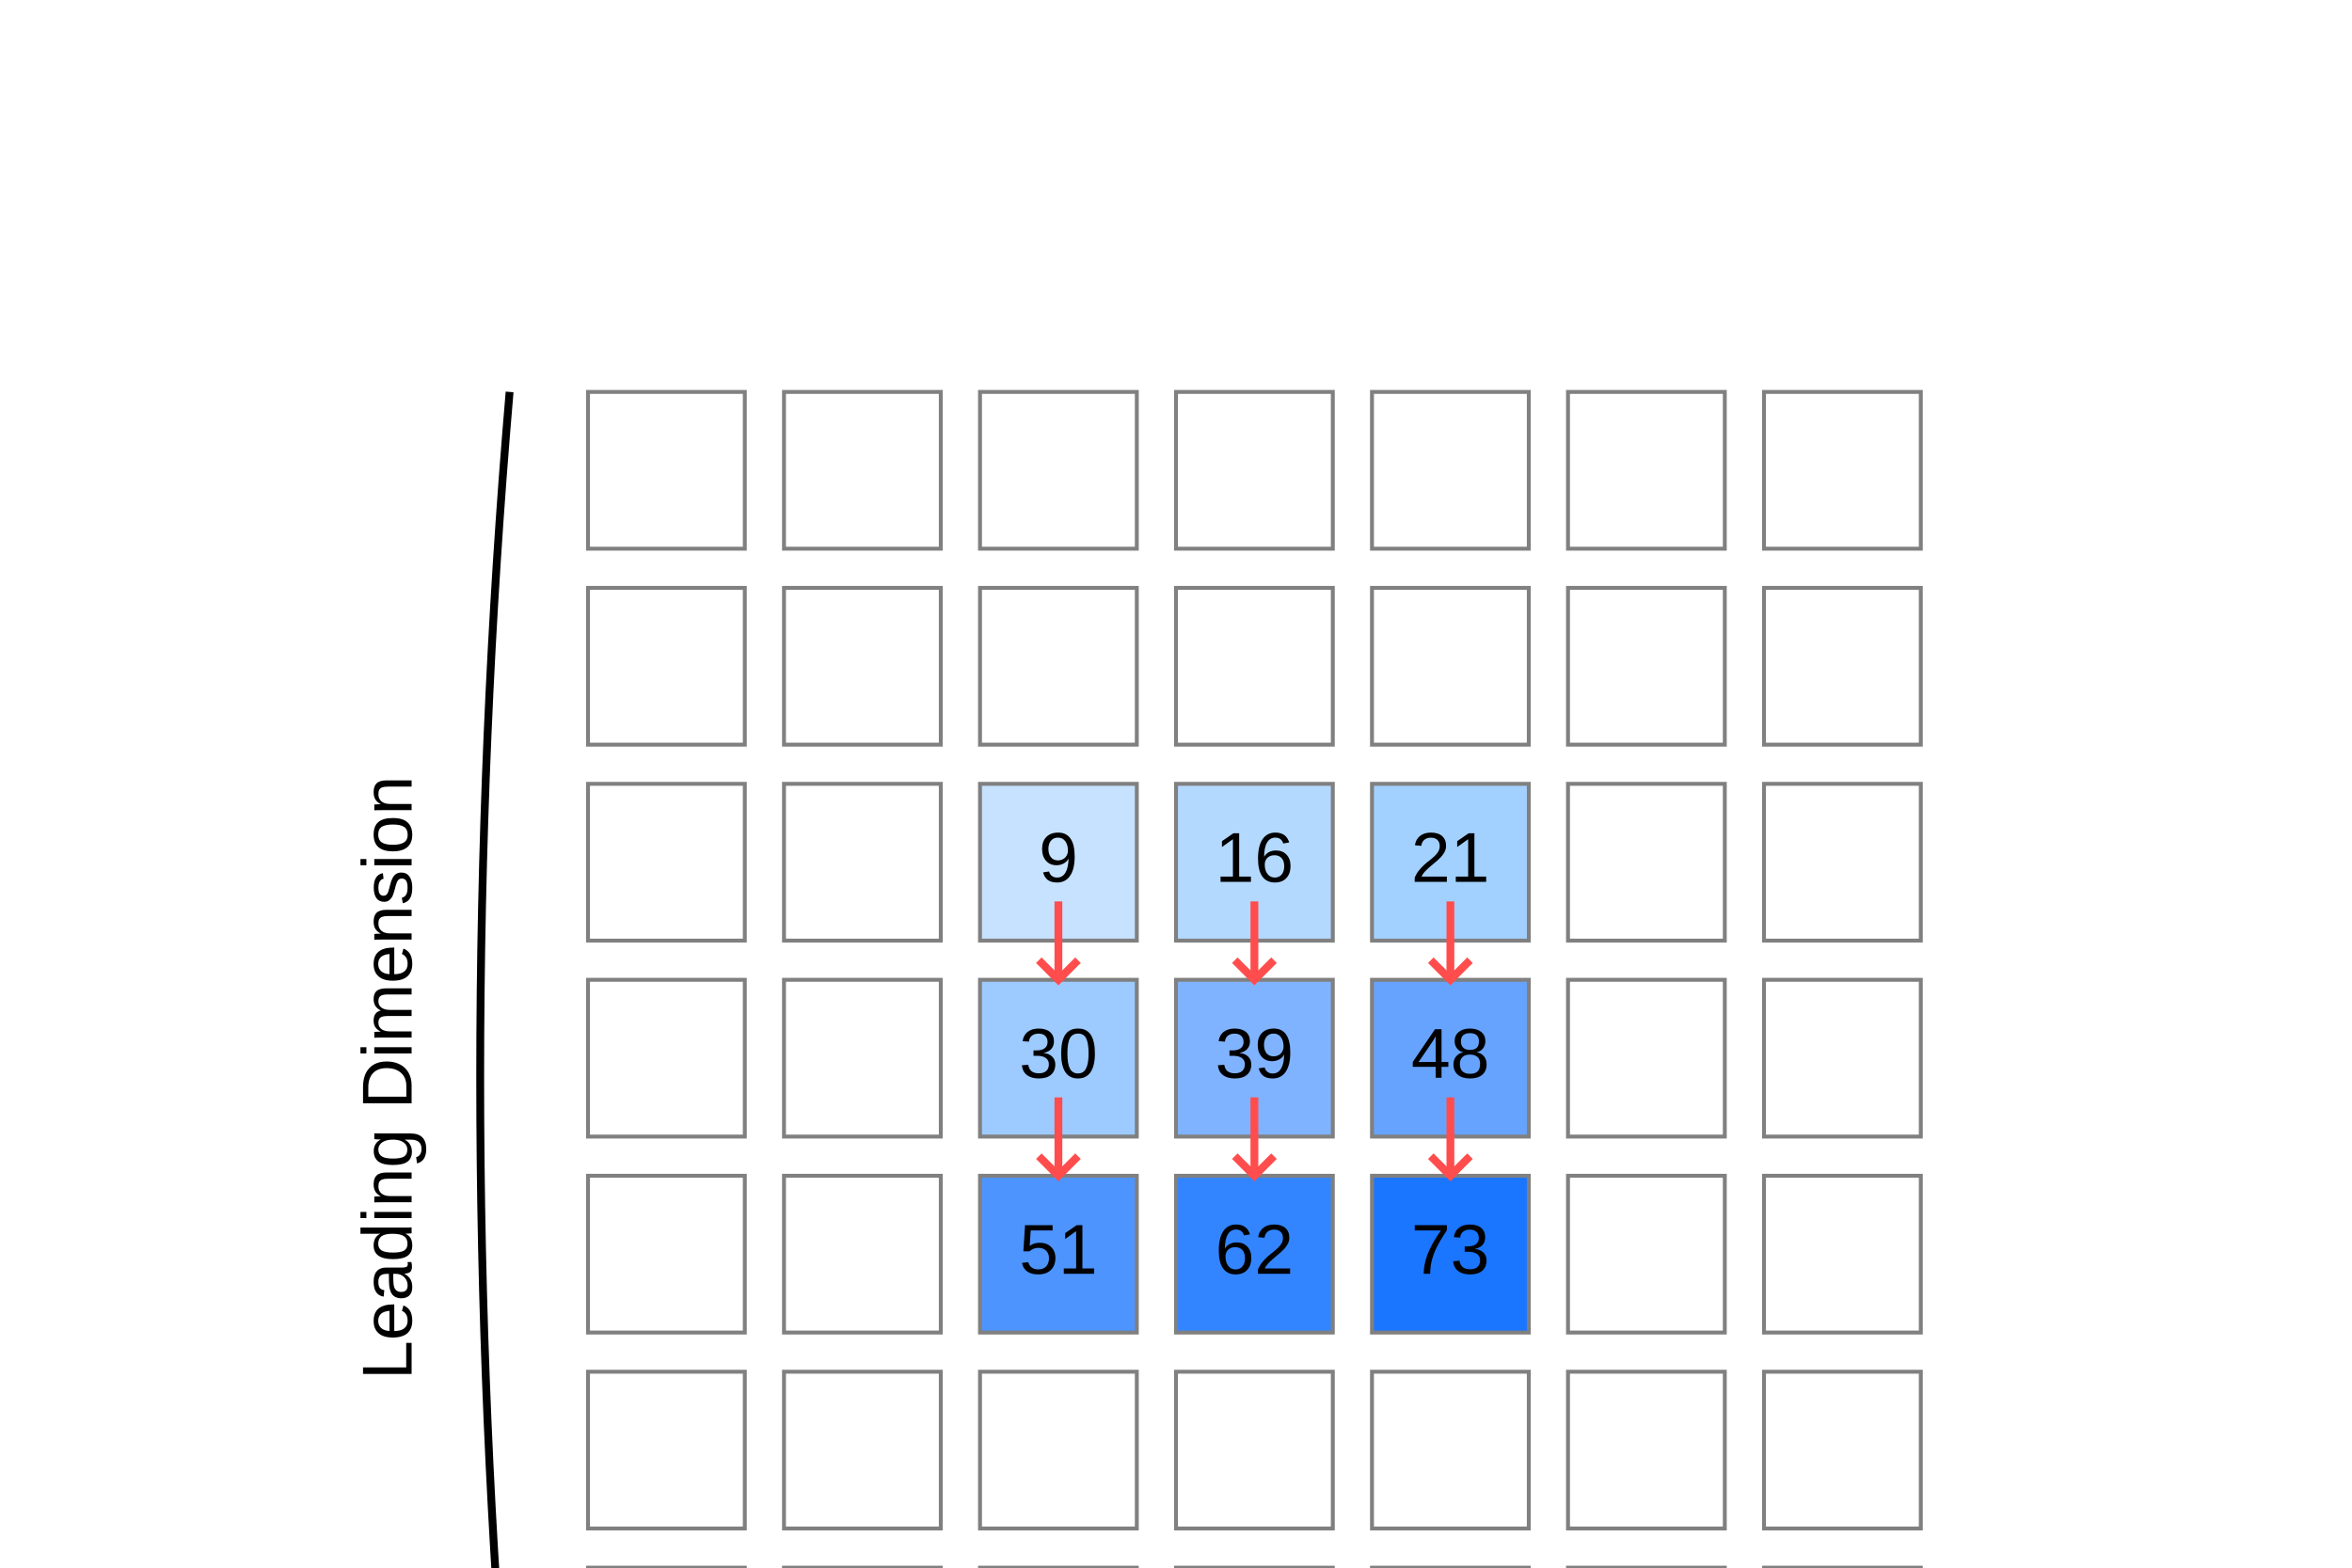
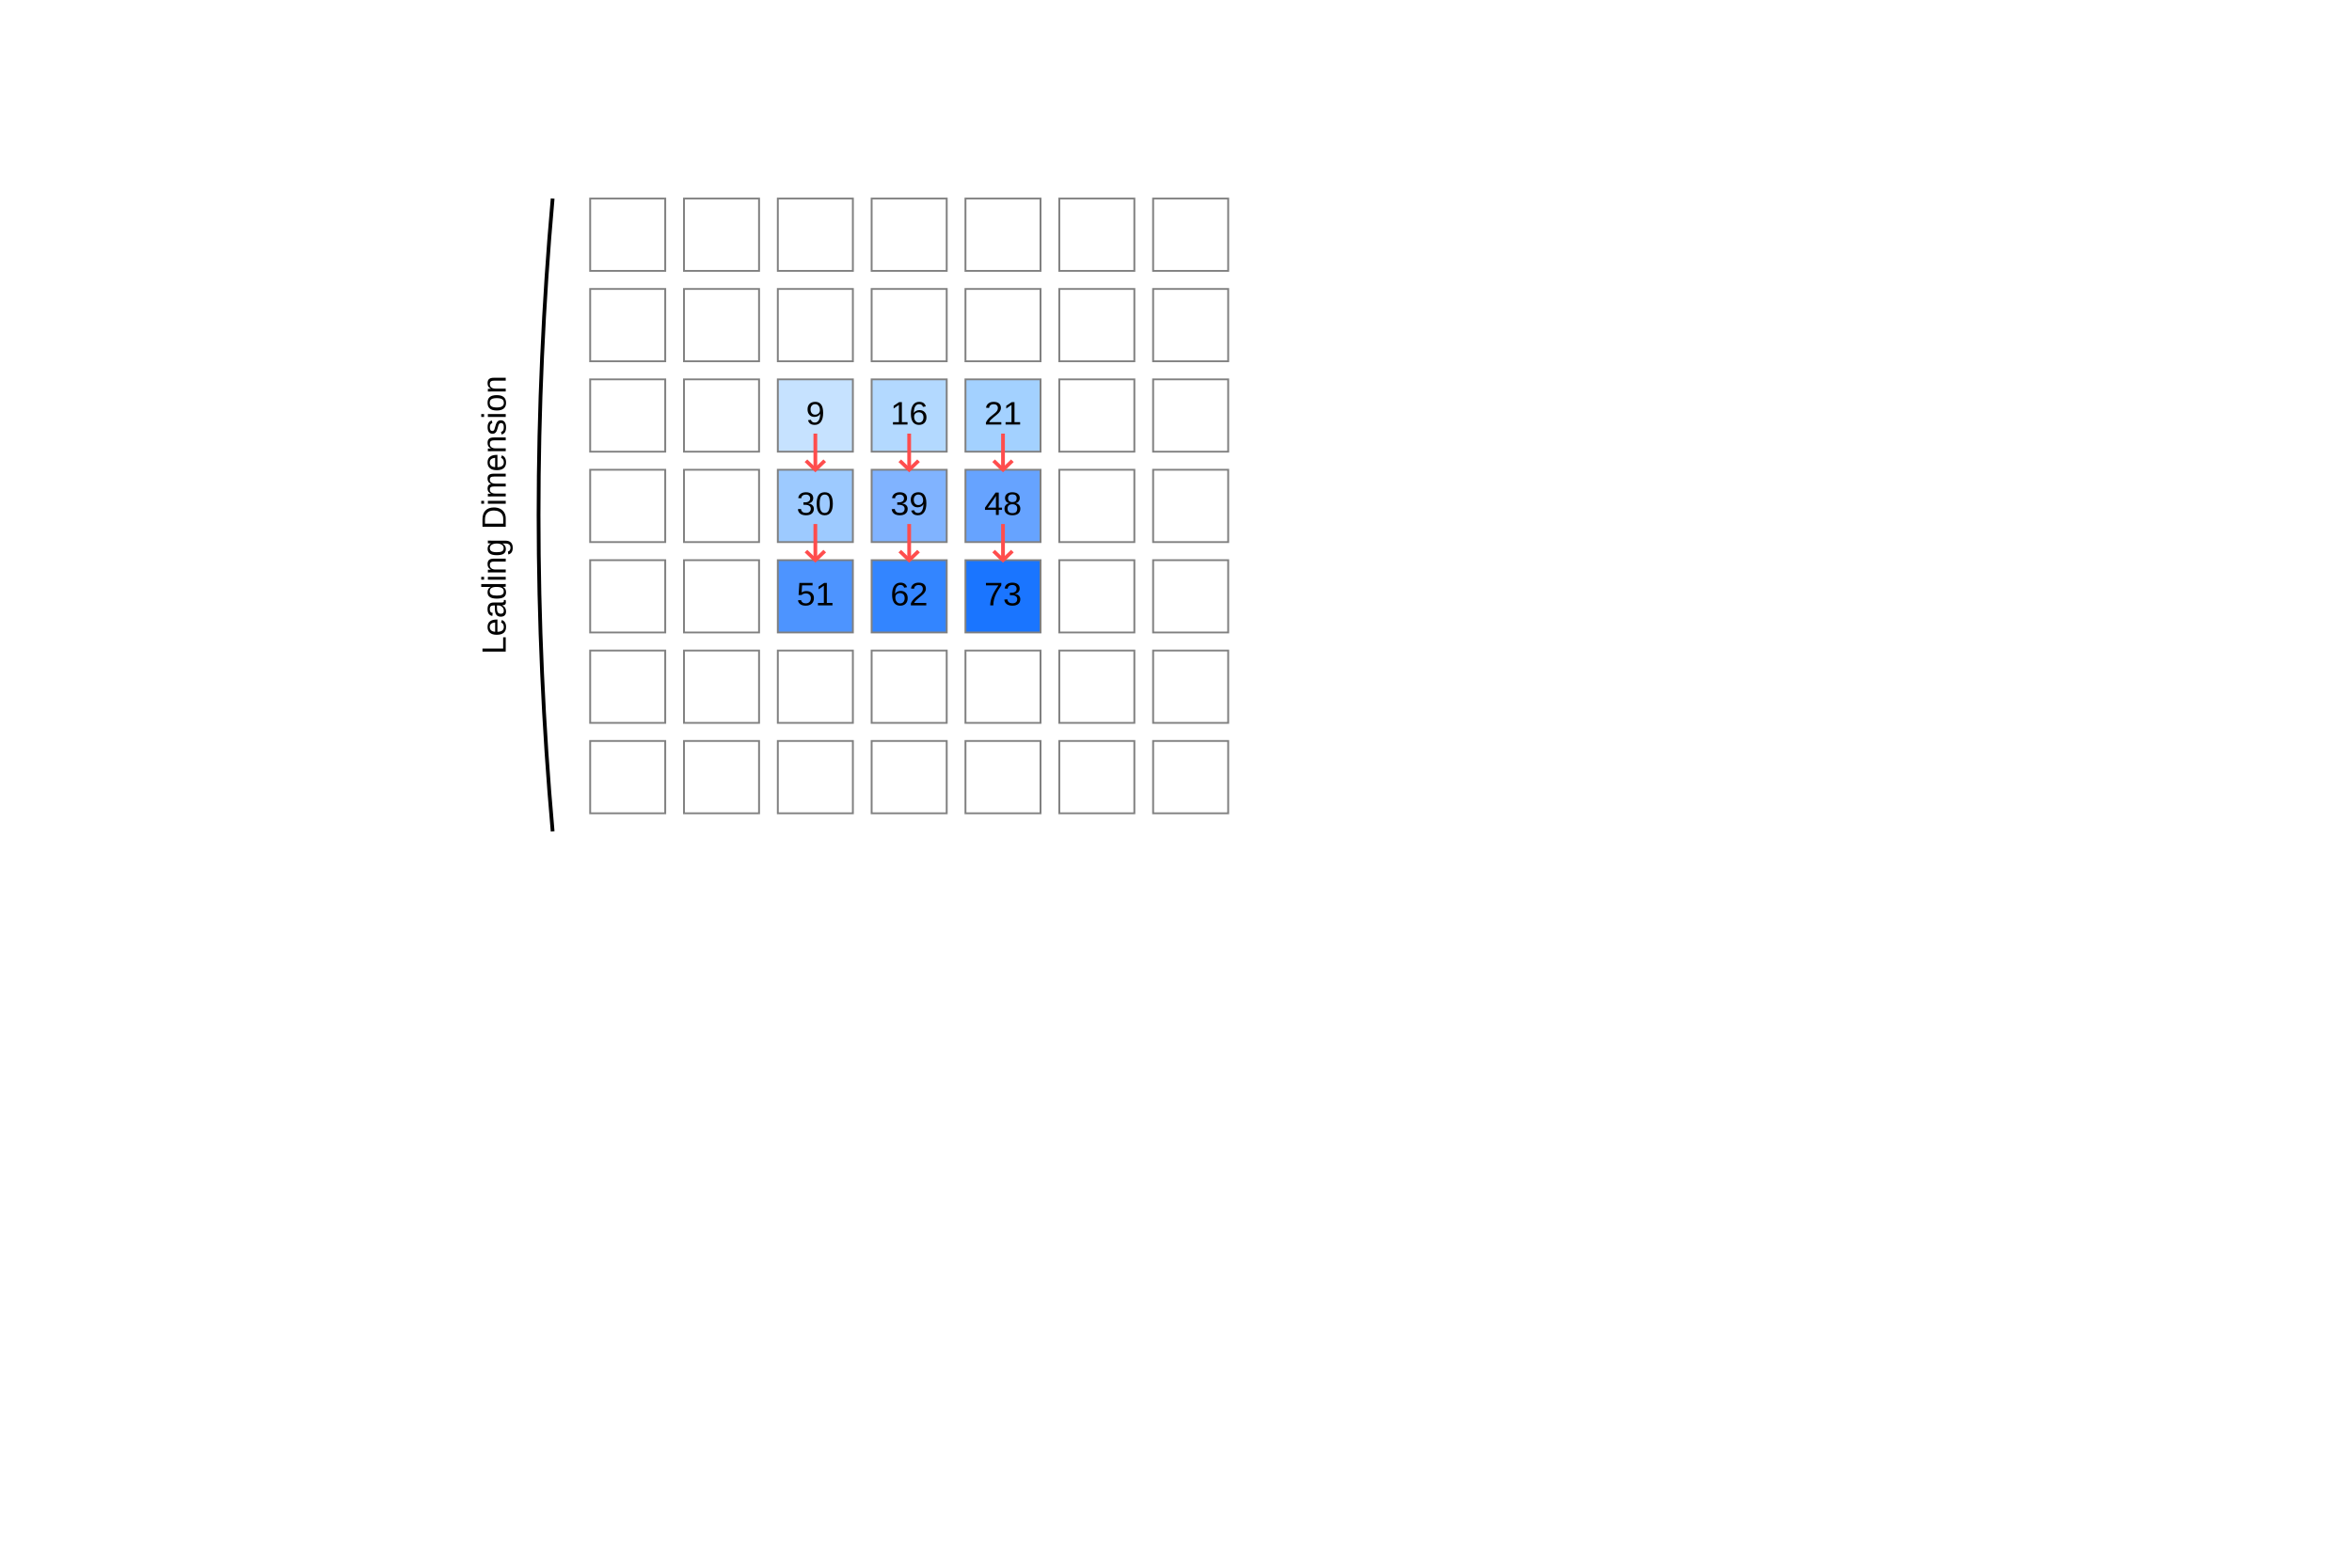
- <svg xmlns="http://www.w3.org/2000/svg" viewBox="0 0 600 400">
-   <g transform="translate(150, 100)">
-     <path d="M-20,0 Q-35,175 -20,350" stroke="black" stroke-width="2" fill="none" />
-     <text x="-45" y="175" transform="rotate(-90, -45, 175)" text-anchor="middle" font-family="Arial" font-size="18">Leading Dimension</text>
-     <rect x="0" y="0" width="40" height="40" fill="none" stroke="gray" />
-     <rect x="50" y="0" width="40" height="40" fill="none" stroke="gray" />
-     <rect x="100" y="0" width="40" height="40" fill="none" stroke="gray" />
-     <rect x="150" y="0" width="40" height="40" fill="none" stroke="gray" />
-     <rect x="200" y="0" width="40" height="40" fill="none" stroke="gray" />
-     <rect x="250" y="0" width="40" height="40" fill="none" stroke="gray" />
-     <rect x="300" y="0" width="40" height="40" fill="none" stroke="gray" />
-     <rect x="0" y="50" width="40" height="40" fill="none" stroke="gray" />
-     <rect x="50" y="50" width="40" height="40" fill="none" stroke="gray" />
-     <rect x="100" y="50" width="40" height="40" fill="none" stroke="gray" />
-     <rect x="150" y="50" width="40" height="40" fill="none" stroke="gray" />
-     <rect x="200" y="50" width="40" height="40" fill="none" stroke="gray" />
-     <rect x="250" y="50" width="40" height="40" fill="none" stroke="gray" />
-     <rect x="300" y="50" width="40" height="40" fill="none" stroke="gray" />
-     <rect x="0" y="100" width="40" height="40" fill="none" stroke="gray" />
-     <rect x="50" y="100" width="40" height="40" fill="none" stroke="gray" />
-     <rect x="100" y="100" width="40" height="40" fill="#c6e2ff" stroke="gray" />
-     <rect x="150" y="100" width="40" height="40" fill="#b3d9ff" stroke="gray" />
-     <rect x="200" y="100" width="40" height="40" fill="#a3d1ff" stroke="gray" />
-     <rect x="250" y="100" width="40" height="40" fill="none" stroke="gray" />
-     <rect x="300" y="100" width="40" height="40" fill="none" stroke="gray" />
-     <rect x="0" y="150" width="40" height="40" fill="none" stroke="gray" />
-     <rect x="50" y="150" width="40" height="40" fill="none" stroke="gray" />
-     <rect x="100" y="150" width="40" height="40" fill="#9dcaff" stroke="gray" />
-     <rect x="150" y="150" width="40" height="40" fill="#80b3ff" stroke="gray" />
-     <rect x="200" y="150" width="40" height="40" fill="#66a3ff" stroke="gray" />
-     <rect x="250" y="150" width="40" height="40" fill="none" stroke="gray" />
-     <rect x="300" y="150" width="40" height="40" fill="none" stroke="gray" />
-     <rect x="0" y="200" width="40" height="40" fill="none" stroke="gray" />
-     <rect x="50" y="200" width="40" height="40" fill="none" stroke="gray" />
-     <rect x="100" y="200" width="40" height="40" fill="#4d94ff" stroke="gray" />
-     <rect x="150" y="200" width="40" height="40" fill="#3385ff" stroke="gray" />
-     <rect x="200" y="200" width="40" height="40" fill="#1a75ff" stroke="gray" />
-     <rect x="250" y="200" width="40" height="40" fill="none" stroke="gray" />
-     <rect x="300" y="200" width="40" height="40" fill="none" stroke="gray" />
-     <rect x="0" y="250" width="40" height="40" fill="none" stroke="gray" />
-     <rect x="50" y="250" width="40" height="40" fill="none" stroke="gray" />
-     <rect x="100" y="250" width="40" height="40" fill="none" stroke="gray" />
-     <rect x="150" y="250" width="40" height="40" fill="none" stroke="gray" />
-     <rect x="200" y="250" width="40" height="40" fill="none" stroke="gray" />
-     <rect x="250" y="250" width="40" height="40" fill="none" stroke="gray" />
-     <rect x="300" y="250" width="40" height="40" fill="none" stroke="gray" />
-     <rect x="0" y="300" width="40" height="40" fill="none" stroke="gray" />
-     <rect x="50" y="300" width="40" height="40" fill="none" stroke="gray" />
-     <rect x="100" y="300" width="40" height="40" fill="none" stroke="gray" />
-     <rect x="150" y="300" width="40" height="40" fill="none" stroke="gray" />
-     <rect x="200" y="300" width="40" height="40" fill="none" stroke="gray" />
-     <rect x="250" y="300" width="40" height="40" fill="none" stroke="gray" />
-     <rect x="300" y="300" width="40" height="40" fill="none" stroke="gray" />
-     <text x="120" y="125" text-anchor="middle" font-family="Arial" font-size="18">9</text>
-     <text x="170" y="125" text-anchor="middle" font-family="Arial" font-size="18">16</text>
-     <text x="220" y="125" text-anchor="middle" font-family="Arial" font-size="18">21</text>
-     <text x="120" y="175" text-anchor="middle" font-family="Arial" font-size="18">30</text>
-     <text x="170" y="175" text-anchor="middle" font-family="Arial" font-size="18">39</text>
-     <text x="220" y="175" text-anchor="middle" font-family="Arial" font-size="18">48</text>
-     <text x="120" y="225" text-anchor="middle" font-family="Arial" font-size="18">51</text>
-     <text x="170" y="225" text-anchor="middle" font-family="Arial" font-size="18">62</text>
-     <text x="220" y="225" text-anchor="middle" font-family="Arial" font-size="18">73</text>
-     <path d="M120 130 L120 150" stroke="#ff4d4d" stroke-width="2" fill="none" />
-     <path d="M120 150 L115 145 L120 150 L125 145" stroke="#ff4d4d" stroke-width="2" fill="none" />
-     <path d="M120 180 L120 200" stroke="#ff4d4d" stroke-width="2" fill="none" />
-     <path d="M120 200 L115 195 L120 200 L125 195" stroke="#ff4d4d" stroke-width="2" fill="none" />
-     <path d="M170 130 L170 150" stroke="#ff4d4d" stroke-width="2" fill="none" />
-     <path d="M170 150 L165 145 L170 150 L175 145" stroke="#ff4d4d" stroke-width="2" fill="none" />
-     <path d="M170 180 L170 200" stroke="#ff4d4d" stroke-width="2" fill="none" />
-     <path d="M170 200 L165 195 L170 200 L175 195" stroke="#ff4d4d" stroke-width="2" fill="none" />
-     <path d="M220 130 L220 150" stroke="#ff4d4d" stroke-width="2" fill="none" />
-     <path d="M220 150 L215 145 L220 150 L225 145" stroke="#ff4d4d" stroke-width="2" fill="none" />
-     <path d="M220 180 L220 200" stroke="#ff4d4d" stroke-width="2" fill="none" />
-     <path d="M220 200 L215 195 L220 200 L225 195" stroke="#ff4d4d" stroke-width="2" fill="none" />
+ <svg xmlns="http://www.w3.org/2000/svg" viewBox="0 0 600 400" version="1.1" id="svg68">
+   <defs id="defs68" />
+   <g transform="matrix(0.4786999,0,0,0.4613263,150.5534,50.66181)" id="g68">
+     <path d="m -20,0 q -15,175 0,350" stroke="#000000" stroke-width="2" fill="none" id="path1" />
+     <text x="-45" y="175" transform="rotate(-90,-45,175)" text-anchor="middle" font-family="Arial" font-size="18px" id="text1">Leading Dimension</text>
+     <rect x="0" y="0" width="40" height="40" fill="none" stroke="#808080" id="rect1" />
+     <rect x="50" y="0" width="40" height="40" fill="none" stroke="#808080" id="rect2" />
+     <rect x="100" y="0" width="40" height="40" fill="none" stroke="#808080" id="rect3" />
+     <rect x="150" y="0" width="40" height="40" fill="none" stroke="#808080" id="rect4" />
+     <rect x="200" y="0" width="40" height="40" fill="none" stroke="#808080" id="rect5" />
+     <rect x="250" y="0" width="40" height="40" fill="none" stroke="#808080" id="rect6" />
+     <rect x="300" y="0" width="40" height="40" fill="none" stroke="#808080" id="rect7" />
+     <rect x="0" y="50" width="40" height="40" fill="none" stroke="#808080" id="rect8" />
+     <rect x="50" y="50" width="40" height="40" fill="none" stroke="#808080" id="rect9" />
+     <rect x="100" y="50" width="40" height="40" fill="none" stroke="#808080" id="rect10" />
+     <rect x="150" y="50" width="40" height="40" fill="none" stroke="#808080" id="rect11" />
+     <rect x="200" y="50" width="40" height="40" fill="none" stroke="#808080" id="rect12" />
+     <rect x="250" y="50" width="40" height="40" fill="none" stroke="#808080" id="rect13" />
+     <rect x="300" y="50" width="40" height="40" fill="none" stroke="#808080" id="rect14" />
+     <rect x="0" y="100" width="40" height="40" fill="none" stroke="#808080" id="rect15" />
+     <rect x="50" y="100" width="40" height="40" fill="none" stroke="#808080" id="rect16" />
+     <rect x="100" y="100" width="40" height="40" fill="#c6e2ff" stroke="#808080" id="rect17" />
+     <rect x="150" y="100" width="40" height="40" fill="#b3d9ff" stroke="#808080" id="rect18" />
+     <rect x="200" y="100" width="40" height="40" fill="#a3d1ff" stroke="#808080" id="rect19" />
+     <rect x="250" y="100" width="40" height="40" fill="none" stroke="#808080" id="rect20" />
+     <rect x="300" y="100" width="40" height="40" fill="none" stroke="#808080" id="rect21" />
+     <rect x="0" y="150" width="40" height="40" fill="none" stroke="#808080" id="rect22" />
+     <rect x="50" y="150" width="40" height="40" fill="none" stroke="#808080" id="rect23" />
+     <rect x="100" y="150" width="40" height="40" fill="#9dcaff" stroke="#808080" id="rect24" />
+     <rect x="150" y="150" width="40" height="40" fill="#80b3ff" stroke="#808080" id="rect25" />
+     <rect x="200" y="150" width="40" height="40" fill="#66a3ff" stroke="#808080" id="rect26" />
+     <rect x="250" y="150" width="40" height="40" fill="none" stroke="#808080" id="rect27" />
+     <rect x="300" y="150" width="40" height="40" fill="none" stroke="#808080" id="rect28" />
+     <rect x="0" y="200" width="40" height="40" fill="none" stroke="#808080" id="rect29" />
+     <rect x="50" y="200" width="40" height="40" fill="none" stroke="#808080" id="rect30" />
+     <rect x="100" y="200" width="40" height="40" fill="#4d94ff" stroke="#808080" id="rect31" />
+     <rect x="150" y="200" width="40" height="40" fill="#3385ff" stroke="#808080" id="rect32" />
+     <rect x="200" y="200" width="40" height="40" fill="#1a75ff" stroke="#808080" id="rect33" />
+     <rect x="250" y="200" width="40" height="40" fill="none" stroke="#808080" id="rect34" />
+     <rect x="300" y="200" width="40" height="40" fill="none" stroke="#808080" id="rect35" />
+     <rect x="0" y="250" width="40" height="40" fill="none" stroke="#808080" id="rect36" />
+     <rect x="50" y="250" width="40" height="40" fill="none" stroke="#808080" id="rect37" />
+     <rect x="100" y="250" width="40" height="40" fill="none" stroke="#808080" id="rect38" />
+     <rect x="150" y="250" width="40" height="40" fill="none" stroke="#808080" id="rect39" />
+     <rect x="200" y="250" width="40" height="40" fill="none" stroke="#808080" id="rect40" />
+     <rect x="250" y="250" width="40" height="40" fill="none" stroke="#808080" id="rect41" />
+     <rect x="300" y="250" width="40" height="40" fill="none" stroke="#808080" id="rect42" />
+     <rect x="0" y="300" width="40" height="40" fill="none" stroke="#808080" id="rect43" />
+     <rect x="50" y="300" width="40" height="40" fill="none" stroke="#808080" id="rect44" />
+     <rect x="100" y="300" width="40" height="40" fill="none" stroke="#808080" id="rect45" />
+     <rect x="150" y="300" width="40" height="40" fill="none" stroke="#808080" id="rect46" />
+     <rect x="200" y="300" width="40" height="40" fill="none" stroke="#808080" id="rect47" />
+     <rect x="250" y="300" width="40" height="40" fill="none" stroke="#808080" id="rect48" />
+     <rect x="300" y="300" width="40" height="40" fill="none" stroke="#808080" id="rect49" />
+     <text x="120" y="125" text-anchor="middle" font-family="Arial" font-size="18px" id="text49">9</text>
+     <text x="170" y="125" text-anchor="middle" font-family="Arial" font-size="18px" id="text50">16</text>
+     <text x="220" y="125" text-anchor="middle" font-family="Arial" font-size="18px" id="text51">21</text>
+     <text x="120" y="175" text-anchor="middle" font-family="Arial" font-size="18px" id="text52">30</text>
+     <text x="170" y="175" text-anchor="middle" font-family="Arial" font-size="18px" id="text53">39</text>
+     <text x="220" y="175" text-anchor="middle" font-family="Arial" font-size="18px" id="text54">48</text>
+     <text x="120" y="225" text-anchor="middle" font-family="Arial" font-size="18px" id="text55">51</text>
+     <text x="170" y="225" text-anchor="middle" font-family="Arial" font-size="18px" id="text56">62</text>
+     <text x="220" y="225" text-anchor="middle" font-family="Arial" font-size="18px" id="text57">73</text>
+     <path d="m 120,130 v 20" stroke="#ff4d4d" stroke-width="2" fill="none" id="path57" />
+     <path d="m 120,150 -5,-5 5,5 5,-5" stroke="#ff4d4d" stroke-width="2" fill="none" id="path58" />
+     <path d="m 120,180 v 20" stroke="#ff4d4d" stroke-width="2" fill="none" id="path59" />
+     <path d="m 120,200 -5,-5 5,5 5,-5" stroke="#ff4d4d" stroke-width="2" fill="none" id="path60" />
+     <path d="m 170,130 v 20" stroke="#ff4d4d" stroke-width="2" fill="none" id="path61" />
+     <path d="m 170,150 -5,-5 5,5 5,-5" stroke="#ff4d4d" stroke-width="2" fill="none" id="path62" />
+     <path d="m 170,180 v 20" stroke="#ff4d4d" stroke-width="2" fill="none" id="path63" />
+     <path d="m 170,200 -5,-5 5,5 5,-5" stroke="#ff4d4d" stroke-width="2" fill="none" id="path64" />
+     <path d="m 220,130 v 20" stroke="#ff4d4d" stroke-width="2" fill="none" id="path65" />
+     <path d="m 220,150 -5,-5 5,5 5,-5" stroke="#ff4d4d" stroke-width="2" fill="none" id="path66" />
+     <path d="m 220,180 v 20" stroke="#ff4d4d" stroke-width="2" fill="none" id="path67" />
+     <path d="m 220,200 -5,-5 5,5 5,-5" stroke="#ff4d4d" stroke-width="2" fill="none" id="path68" />
  </g>
</svg>
